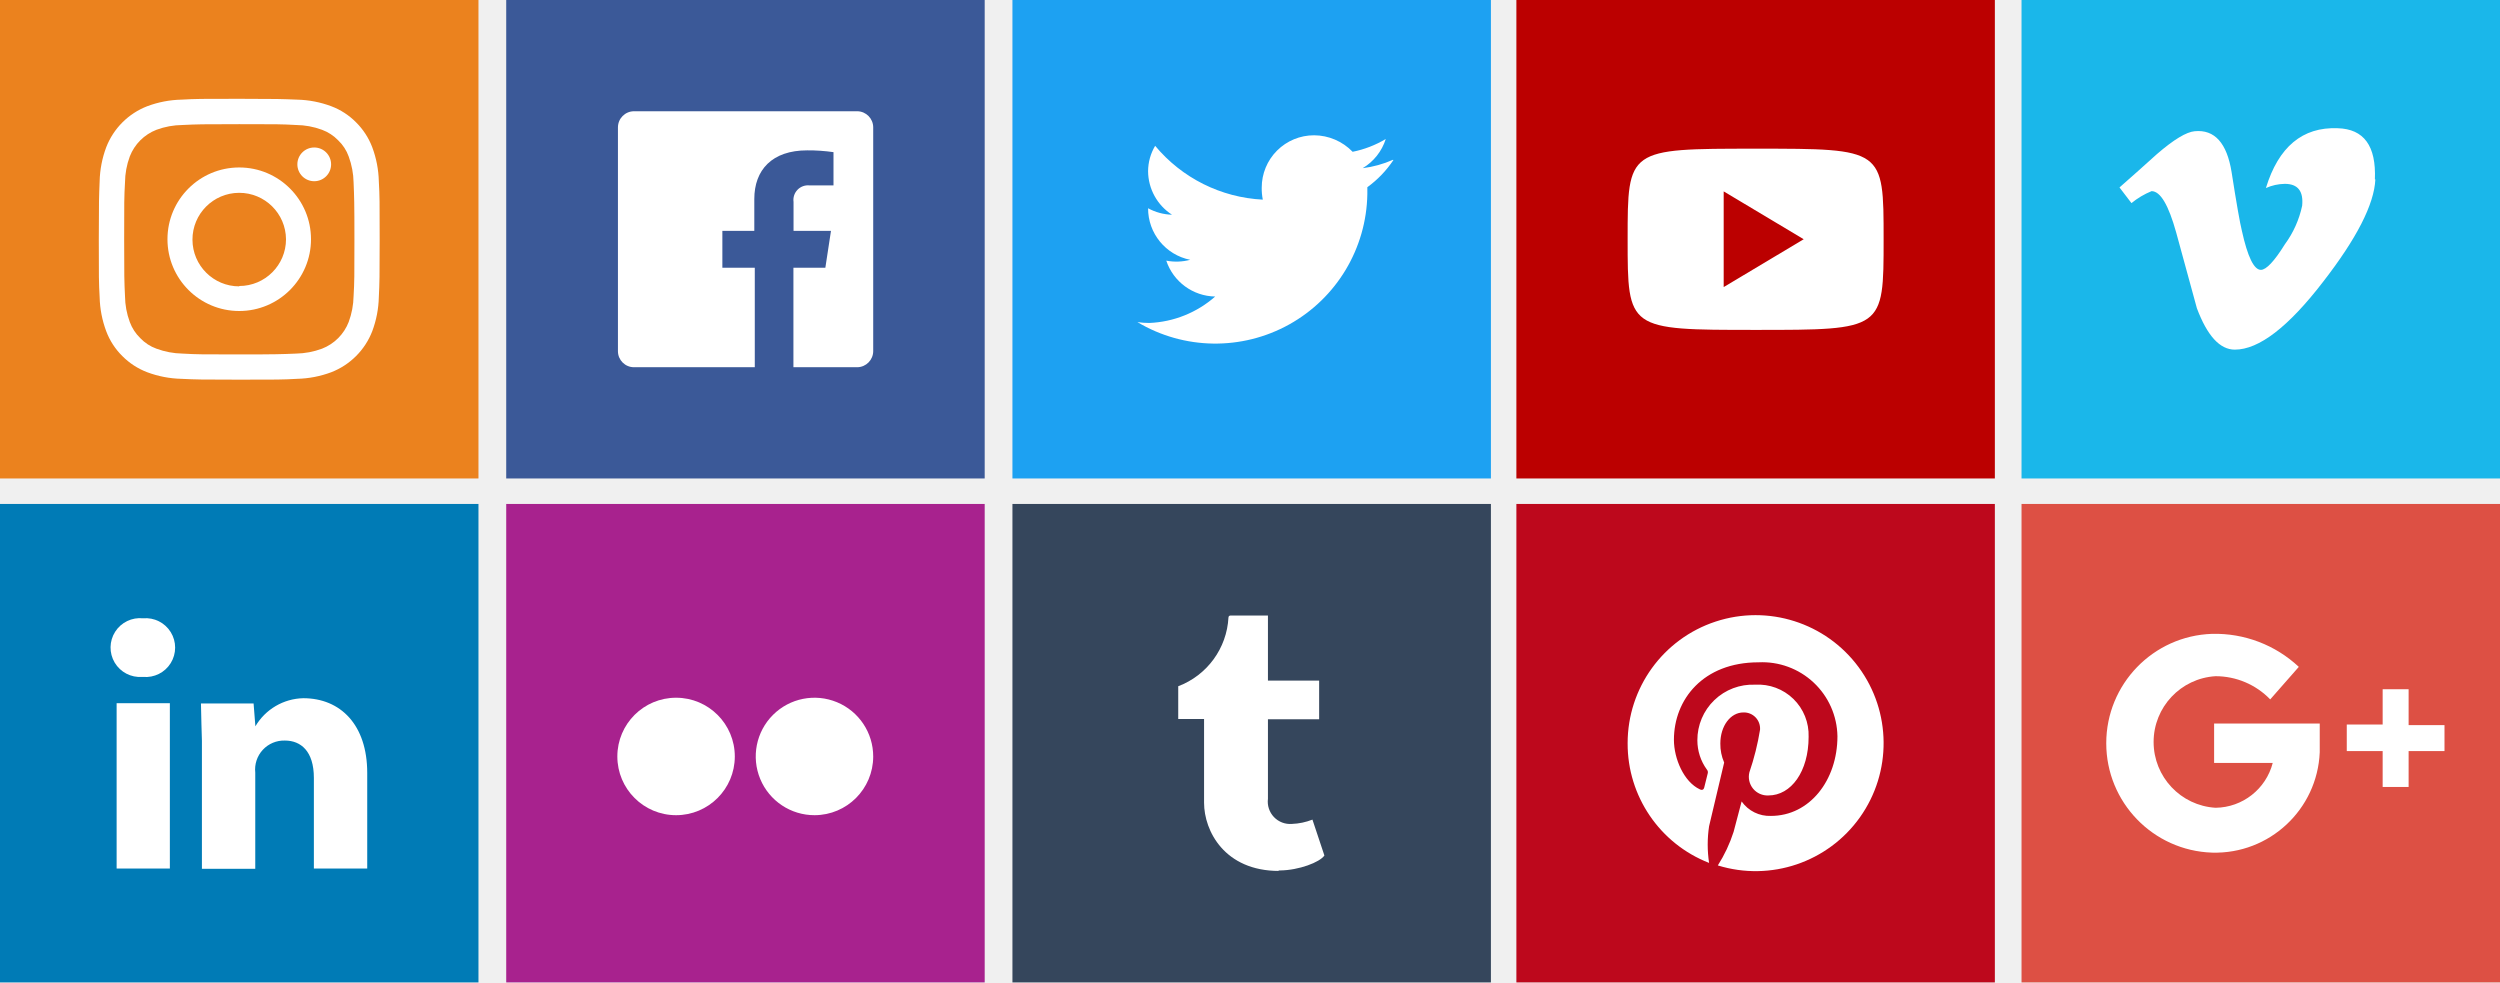
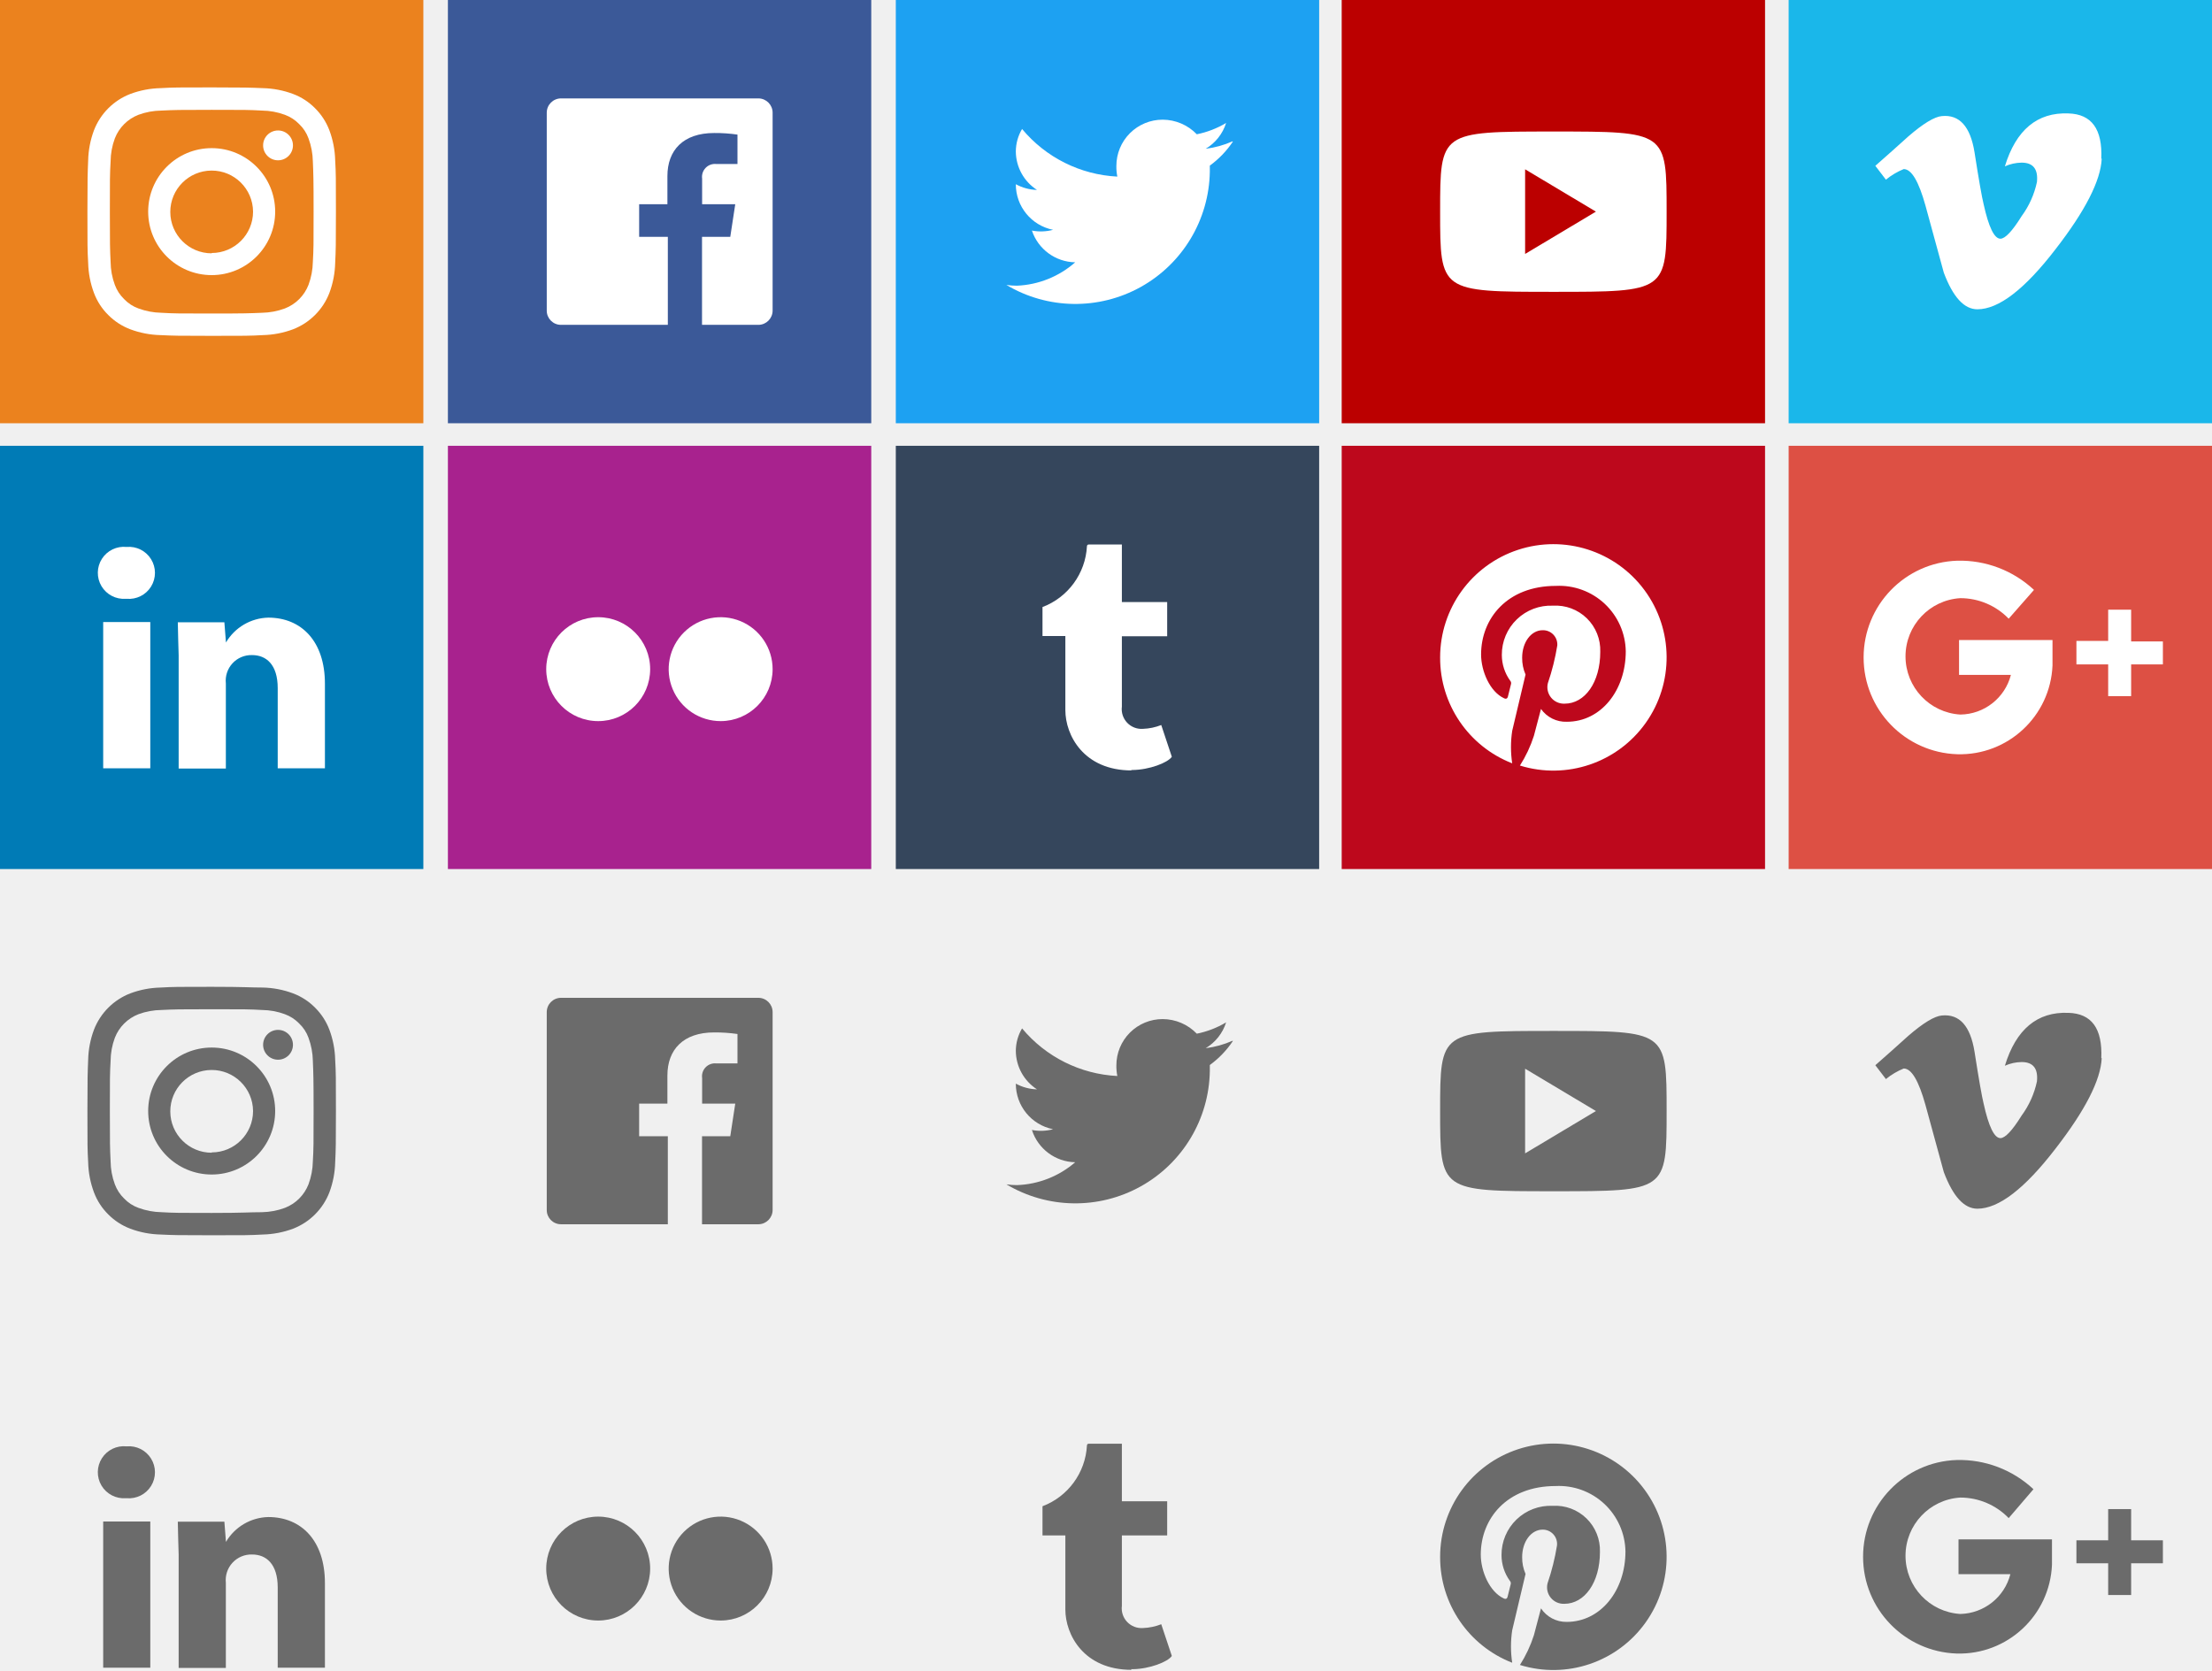
- <svg xmlns="http://www.w3.org/2000/svg" data-name="color bg copy" width="209" height="82.14" style="">
+ <svg xmlns="http://www.w3.org/2000/svg" data-name="color bg copy" width="209" height="157.84" style="">
  <rect id="backgroundrect" width="100%" height="100%" x="0" y="0" fill="none" stroke="none" />
  <defs>
-     <style>.cls-1{fill:#eb821e;}.cls-2{fill:#fff;}.cls-3{fill:#3b5998;}.cls-4{fill:#1da1f2;}.cls-5{fill:#b00;}.cls-6{fill:#007bb6;}.cls-7{fill:#dd5044;}.cls-8{isolation:isolate;}.cls-9{fill:#35465c;}.cls-10{fill:#bd081c;}.cls-11{fill:#1ab7ea;}.cls-12{fill:#a8228e;}</style>
+     <style>.cls-1{fill:#eb821e;}.cls-2{fill:#fff;}.cls-3{fill:#3b5998;}.cls-4{fill:#1da1f2;}.cls-5{fill:#b00;}.cls-6{fill:#007bb6;}.cls-7{fill:#dd5044;}.cls-8{isolation:isolate;}.cls-9{fill:#35465c;}.cls-10{fill:#bd081c;}.cls-11{fill:#1ab7ea;}.cls-12{fill:#a8228e;}.cls-13{fill:#6b6b6b;}</style>
  </defs>
  <g class="currentLayer" style="">
    <rect class="cls-1" width="40" height="40" id="svg_1" />
    <path class="cls-2" d="M20,14 a6,6 0 1 0 6,6 A6,6 0 0 0 20,14 zm0,9.94 A3.91,3.91 0 1 1 23.91,20 A3.91,3.91 0 0 1 20,23.91 z" id="svg_2" />
    <circle class="cls-2" cx="26.27" cy="13.74" r="1.41" id="svg_3" />
    <rect class="cls-3" x="42.32" width="40" height="40" id="svg_6" />
    <path id="svg_4" data-name="svg 4" class="cls-2" d="M73,10.64 A1.35,1.35 0 0 0 71.68,9.3 H53 a1.35,1.35 0 0 0 -1.34,1.34 V29.37 A1.34,1.34 0 0 0 53,30.7 h10.1 V22.38 H60.39 V19.3 h2.67 V16.64 c0,-2.44 1.49,-4.07 4.42,-4.07 a14.79,14.79 0 0 1 2.2,0.15 V15.5 h-2 a1.22,1.22 0 0 0 -1.34,1.38 V19.3 h3.13 L69,22.38 H66.33 V30.7 h5.35 A1.35,1.35 0 0 0 73,29.36 V10.64 z" />
    <rect class="cls-4" x="84.64" width="40" height="40" id="svg_7" />
    <path id="twitter" class="cls-2" d="M116.45,13.36 a9,9 0 0 1 -2.53,0.7 a4.38,4.38 0 0 0 1.93,-2.44 a8.77,8.77 0 0 1 -2.77,1.07 a4.5,4.5 0 0 0 -3.22,-1.38 a4.37,4.37 0 0 0 -4.38,4.38 a4.75,4.75 0 0 0 0.09,1 a12.52,12.52 0 0 1 -9,-4.5 a4.19,4.19 0 0 0 -0.59,2.13 a4.36,4.36 0 0 0 2,3.63 a4.4,4.4 0 0 1 -2,-0.54 v0 a4.38,4.38 0 0 0 3.52,4.31 a4.47,4.47 0 0 1 -2,0.07 a4.39,4.39 0 0 0 4.09,3 A8.89,8.89 0 0 1 96.09,27 a7.17,7.17 0 0 1 -1,-0.07 a12.71,12.71 0 0 0 19.22,-10.7 v-0.58 a8.9,8.9 0 0 0 2.18,-2.27 z" />
    <rect class="cls-5" x="126.77" width="40" height="40" id="svg_8" />
    <path id="youtube" class="cls-2" d="M146.77,12.43 c-10.7,0 -10.7,0 -10.7,7.57 s0,7.58 10.7,7.58 s10.7,0 10.7,-7.58 S157.47,12.43 146.77,12.43 zM144.1,24 V16 l6.69,4 l-6.69,4 z" />
    <rect class="cls-6" y="42.13" width="40" height="40" id="svg_9" />
    <path id="svg_5" data-name="svg 5" class="cls-2" d="M9.75,58.79 V72.61 H14.2 V58.79 zm11.59,5.8 a2.42,2.42 0 0 1 2.48,-2.68 c1.33,0 2.42,0.89 2.42,3.12 v7.58 H30.7 v-8 c0,-4 -2.22,-6.24 -5.35,-6.24 a4.77,4.77 0 0 0 -4,2.35 l-0.15,-1.91 H16.8 c0,0.47 0.08,3.12 0.08,3.12 v10.7 h4.46 v-8 zm-9.38,-8 a2.46,2.46 0 1 0 0,-4.9 a2.46,2.46 0 1 0 -0.08,4.9 z" />
    <rect class="cls-7" x="169" y="42.13" width="40" height="40" id="svg_10" />
    <path class="cls-2" d="M189.79,58.47 a6.35,6.35 0 0 0 -4.57,-1.94 a5.51,5.51 0 0 0 0,11 A5,5 0 0 0 190,63.78 h-4.9 V60.49 h8.83 v2.4 a8.76,8.76 0 0 1 -9,8.39 a9.15,9.15 0 0 1 0,-18.29 a10.23,10.23 0 0 1 7.25,2.76 z" id="svg_11" />
    <g class="cls-8" id="svg_12">
      <path class="cls-2" d="M199.19,57.62 h2.17 v3 h3 v2.17 h-3 v3 h-2.17 v-3 h-3 V60.57 h3 z" id="svg_13" />
    </g>
    <rect class="cls-9" x="84.64" y="42.13" width="40" height="40" id="svg_14" />
    <path class="cls-2" d="M106.92,72.81 c-4.54,0 -6.26,-3.34 -6.26,-5.7 v-7 H98.5 V57.37 a6.52,6.52 0 0 0 4.2,-5.75 a0.16,0.16 0 0 1 0.16,-0.16 H106 V56.9 h4.28 v3.23 H106 v6.65 a1.87,1.87 0 0 0 2,2.1 H108 a5.19,5.19 0 0 0 1.72,-0.36 l1,3 c-0.39,0.57 -2.13,1.23 -3.7,1.25 h-0.16 " id="svg_15" />
    <rect class="cls-10" x="126.77" y="42.13" width="40" height="40" id="svg_16" />
    <path class="cls-2" d="M136.07,62.14 a10.69,10.69 0 0 0 6.81,10 a10.22,10.22 0 0 1 0,-3.07 c0.2,-0.83 1.26,-5.32 1.26,-5.32 a3.86,3.86 0 0 1 -0.32,-1.59 c0,-1.48 0.86,-2.6 1.93,-2.6 A1.35,1.35 0 0 1 147.14,61 a21.66,21.66 0 0 1 -0.89,3.56 a1.56,1.56 0 0 0 1.59,1.94 c1.9,0 3.36,-2 3.36,-4.9 a4.22,4.22 0 0 0 -4.47,-4.36 a4.63,4.63 0 0 0 -4.83,4.65 a4.15,4.15 0 0 0 0.79,2.44 a0.34,0.34 0 0 1 0.08,0.31 c-0.08,0.33 -0.26,1.06 -0.3,1.21 s-0.16,0.24 -0.36,0.14 c-1.34,-0.62 -2.17,-2.57 -2.17,-4.14 c0,-3.38 2.45,-6.48 7.07,-6.48 a6.29,6.29 0 0 1 6.6,6.18 c0,3.69 -2.33,6.66 -5.56,6.66 A2.86,2.86 0 0 1 145.6,67 s-0.53,2 -0.67,2.54 a12.14,12.14 0 0 1 -1.32,2.81 a10.7,10.7 0 1 0 -7.54,-10.22 z" id="svg_17" />
    <rect class="cls-11" x="169" width="40" height="40" id="svg_18" />
    <path class="cls-2" d="M198.58,15 q-0.15,3.12 -4.37,8.56 q-4.36,5.67 -7.38,5.67 q-1.87,0 -3.17,-3.46 l-1.73,-6.33 c-0.64,-2.3 -1.32,-3.46 -2.06,-3.46 a6.58,6.58 0 0 0 -1.68,1 l-1,-1.31 c1.05,-0.92 2.09,-1.85 3.12,-2.78 c1.41,-1.22 2.47,-1.86 3.17,-1.92 c1.67,-0.16 2.69,1 3.08,3.41 c0.41,2.63 0.7,4.27 0.86,4.91 q0.72,3.27 1.59,3.27 c0.44,0 1.12,-0.71 2,-2.13 a8.4,8.4 0 0 0 1.45,-3.23 c0.12,-1.22 -0.36,-1.83 -1.45,-1.83 a4,4 0 0 0 -1.58,0.35 c1.05,-3.44 3.06,-5.12 6,-5 c2.2,0.06 3.23,1.49 3.11,4.28 " id="svg_19" />
    <rect class="cls-12" x="42.32" y="42.13" width="40" height="40" id="svg_20" />
    <path class="cls-2" d="M61.43,63.25 a4.91,4.91 0 1 0 -4.91,4.9 A4.91,4.91 0 0 0 61.43,63.25 z" id="svg_21" />
    <path class="cls-2" d="M73,63.25 a4.91,4.91 0 1 0 -4.9,4.9 A4.91,4.91 0 0 0 73,63.25 z" id="svg_22" />
    <path class="cls-2" d="M20,10.38 c3.14,0 3.51,0 4.75,0.07 a6.42,6.42 0 0 1 2.17,0.4 a3.59,3.59 0 0 1 1.35,0.88 a3.48,3.48 0 0 1 0.88,1.35 a6.63,6.63 0 0 1 0.41,2.18 c0.05,1.24 0.07,1.61 0.07,4.74 s0,3.51 -0.07,4.75 a6.61,6.61 0 0 1 -0.41,2.17 a3.91,3.91 0 0 1 -2.23,2.23 a6.61,6.61 0 0 1 -2.17,0.41 c-1.24,0.05 -1.61,0.07 -4.75,0.07 s-3.5,0 -4.74,-0.07 a6.63,6.63 0 0 1 -2.18,-0.41 a3.48,3.48 0 0 1 -1.35,-0.88 a3.59,3.59 0 0 1 -0.88,-1.35 a6.42,6.42 0 0 1 -0.4,-2.17 c-0.06,-1.24 -0.07,-1.61 -0.07,-4.75 s0,-3.5 0.07,-4.74 a6.44,6.44 0 0 1 0.4,-2.18 a3.91,3.91 0 0 1 2.23,-2.23 a6.44,6.44 0 0 1 2.18,-0.4 c1.24,-0.06 1.61,-0.07 4.74,-0.07 m0,-2.12 c-3.19,0 -3.59,0 -4.84,0.07 a8.7,8.7 0 0 0 -2.85,0.55 a6,6 0 0 0 -3.43,3.43 a8.7,8.7 0 0 0 -0.55,2.85 c-0.05,1.25 -0.07,1.65 -0.07,4.84 s0,3.59 0.07,4.84 a8.7,8.7 0 0 0 0.55,2.85 a5.77,5.77 0 0 0 1.35,2.08 a5.86,5.86 0 0 0 2.08,1.35 a8.7,8.7 0 0 0 2.85,0.55 c1.25,0.06 1.65,0.07 4.84,0.07 s3.59,0 4.84,-0.07 a8.7,8.7 0 0 0 2.85,-0.55 a6,6 0 0 0 3.43,-3.43 a8.7,8.7 0 0 0 0.55,-2.85 c0.06,-1.25 0.07,-1.65 0.07,-4.84 s0,-3.59 -0.07,-4.84 a8.7,8.7 0 0 0 -0.55,-2.85 a5.86,5.86 0 0 0 -1.35,-2.08 a5.77,5.77 0 0 0 -2.08,-1.35 a8.7,8.7 0 0 0 -2.85,-0.55 c-1.25,-0.05 -1.65,-0.07 -4.84,-0.07 z" id="svg_23" />
+     <path class="cls-13" d="M20,99 a6,6 0 1 0 6,6 A6,6 0 0 0 20,99 zm0,9.94 A3.91,3.91 0 1 1 23.91,105 A3.91,3.91 0 0 1 20,108.91 z" id="svg_24" />
+     <circle class="cls-13" cx="26.27" cy="98.74" r="1.41" id="svg_25" />
+     <path id="svg_4-2" data-name="svg 4" class="cls-13" d="M73,95.64 a1.35,1.35 0 0 0 -1.34,-1.34 H53 a1.35,1.35 0 0 0 -1.34,1.34 v18.73 A1.34,1.34 0 0 0 53,115.7 h10.1 v-8.32 H60.39 V104.3 h2.67 v-2.66 c0,-2.44 1.49,-4.07 4.42,-4.07 a14.79,14.79 0 0 1 2.2,0.15 v2.78 h-2 a1.22,1.22 0 0 0 -1.34,1.38 v2.42 h3.13 L69,107.38 H66.33 v8.32 h5.35 A1.35,1.35 0 0 0 73,114.36 V95.64 z" />
+     <path id="twitter-2" data-name="twitter" class="cls-13" d="M116.45,98.36 a9,9 0 0 1 -2.53,0.7 a4.38,4.38 0 0 0 1.93,-2.44 a8.77,8.77 0 0 1 -2.77,1.07 a4.5,4.5 0 0 0 -3.22,-1.38 a4.37,4.37 0 0 0 -4.38,4.38 a4.75,4.75 0 0 0 0.09,1 a12.52,12.52 0 0 1 -9,-4.5 a4.19,4.19 0 0 0 -0.59,2.13 a4.36,4.36 0 0 0 2,3.63 a4.4,4.4 0 0 1 -2,-0.54 v0 a4.38,4.38 0 0 0 3.52,4.31 a4.47,4.47 0 0 1 -2,0.07 a4.39,4.39 0 0 0 4.09,3.05 A8.89,8.89 0 0 1 96.09,112 a7.17,7.17 0 0 1 -1,-0.07 a12.71,12.71 0 0 0 19.22,-10.7 v-0.58 a8.9,8.9 0 0 0 2.18,-2.27 z" />
+     <path id="youtube-2" data-name="youtube" class="cls-13" d="M146.77,97.43 c-10.7,0 -10.7,0 -10.7,7.57 s0,7.58 10.7,7.58 s10.7,0 10.7,-7.58 S157.47,97.43 146.77,97.43 zM144.1,109 v-8 l6.69,4 l-6.69,4 z" />
+     <path id="svg_5-2" data-name="svg 5" class="cls-13" d="M9.75,143.79 v13.82 H14.2 V143.79 zm11.59,5.8 a2.42,2.42 0 0 1 2.48,-2.68 c1.33,0 2.42,0.89 2.42,3.12 v7.58 H30.7 v-8 c0,-4 -2.22,-6.24 -5.35,-6.24 a4.77,4.77 0 0 0 -4,2.35 l-0.15,-1.91 H16.8 c0,0.47 0.08,3.12 0.08,3.12 v10.7 h4.46 v-8 zm-9.38,-8 a2.46,2.46 0 1 0 0,-4.9 a2.46,2.46 0 1 0 -0.08,4.9 z" />
+     <path class="cls-13" d="M189.79,143.47 a6.35,6.35 0 0 0 -4.57,-1.94 a5.51,5.51 0 0 0 0,11 a5,5 0 0 0 4.73,-3.76 h-4.9 v-3.29 h8.83 v2.4 a8.76,8.76 0 0 1 -9,8.39 a9.15,9.15 0 0 1 0,-18.29 a10.23,10.23 0 0 1 7.25,2.76 z" id="svg_26" />
+     <g class="cls-8" id="svg_27">
+       <path class="cls-13" d="M199.19,142.62 h2.17 v2.95 h3 v2.17 h-3 v3 h-2.17 v-3 h-3 v-2.17 h3 z" id="svg_28" />
+     </g>
+     <path class="cls-13" d="M106.92,157.81 c-4.54,0 -6.26,-3.34 -6.26,-5.7 v-7 H98.5 v-2.76 a6.52,6.52 0 0 0 4.2,-5.75 a0.16,0.16 0 0 1 0.16,-0.16 H106 v5.44 h4.28 v3.23 H106 v6.65 a1.87,1.87 0 0 0 2,2.1 H108 a5.19,5.19 0 0 0 1.72,-0.36 l1,3 c-0.39,0.57 -2.13,1.23 -3.7,1.25 h-0.16 " id="svg_29" />
+     <path class="cls-13" d="M136.07,147.14 a10.69,10.69 0 0 0 6.81,10 a10.22,10.22 0 0 1 0,-3.07 c0.2,-0.83 1.26,-5.32 1.26,-5.32 a3.86,3.86 0 0 1 -0.32,-1.59 c0,-1.48 0.86,-2.6 1.93,-2.6 a1.35,1.35 0 0 1 1.36,1.51 a21.66,21.66 0 0 1 -0.89,3.56 a1.56,1.56 0 0 0 1.59,1.94 c1.9,0 3.36,-2 3.36,-4.9 a4.22,4.22 0 0 0 -4.47,-4.36 a4.63,4.63 0 0 0 -4.83,4.65 a4.15,4.15 0 0 0 0.79,2.44 a0.34,0.34 0 0 1 0.08,0.31 c-0.08,0.33 -0.26,1.06 -0.3,1.21 s-0.16,0.24 -0.36,0.14 c-1.34,-0.62 -2.17,-2.57 -2.17,-4.14 c0,-3.38 2.45,-6.48 7.07,-6.48 a6.29,6.29 0 0 1 6.6,6.18 c0,3.69 -2.33,6.66 -5.56,6.66 A2.86,2.86 0 0 1 145.6,152 s-0.53,2 -0.67,2.54 a12.14,12.14 0 0 1 -1.32,2.81 a10.7,10.7 0 1 0 -7.54,-10.22 z" id="svg_30" />
+     <path class="cls-13" d="M198.58,100 q-0.15,3.12 -4.37,8.56 q-4.36,5.67 -7.38,5.67 q-1.87,0 -3.17,-3.46 l-1.73,-6.33 c-0.64,-2.3 -1.32,-3.46 -2.06,-3.46 a6.58,6.58 0 0 0 -1.68,1 l-1,-1.31 c1.05,-0.92 2.09,-1.85 3.12,-2.78 c1.41,-1.22 2.47,-1.86 3.17,-1.92 c1.67,-0.16 2.69,1 3.08,3.41 c0.41,2.63 0.7,4.27 0.86,4.91 q0.72,3.27 1.59,3.27 c0.44,0 1.12,-0.71 2,-2.13 a8.4,8.4 0 0 0 1.45,-3.23 c0.12,-1.22 -0.36,-1.83 -1.45,-1.83 a4,4 0 0 0 -1.58,0.35 c1.05,-3.44 3.06,-5.12 6,-5 c2.2,0.06 3.23,1.49 3.11,4.28 " id="svg_31" />
+     <path class="cls-13" d="M61.43,148.25 a4.91,4.91 0 1 0 -4.91,4.9 A4.91,4.91 0 0 0 61.43,148.25 z" id="svg_32" />
+     <path class="cls-13" d="M73,148.25 a4.91,4.91 0 1 0 -4.9,4.9 A4.91,4.91 0 0 0 73,148.25 z" id="svg_33" />
+     <path class="cls-13" d="M20,95.38 c3.14,0 3.51,0 4.75,0.07 a6.42,6.42 0 0 1 2.17,0.4 a3.59,3.59 0 0 1 1.35,0.88 a3.48,3.48 0 0 1 0.88,1.35 a6.63,6.63 0 0 1 0.41,2.18 c0.05,1.24 0.07,1.61 0.07,4.74 s0,3.51 -0.07,4.75 a6.61,6.61 0 0 1 -0.41,2.17 a3.91,3.91 0 0 1 -2.23,2.23 a6.61,6.61 0 0 1 -2.17,0.41 c-1.24,0 -1.61,0.07 -4.75,0.07 s-3.5,0 -4.74,-0.07 a6.63,6.63 0 0 1 -2.18,-0.41 a3.48,3.48 0 0 1 -1.35,-0.88 a3.59,3.59 0 0 1 -0.88,-1.35 a6.42,6.42 0 0 1 -0.4,-2.17 c-0.06,-1.24 -0.07,-1.61 -0.07,-4.75 s0,-3.5 0.07,-4.74 a6.44,6.44 0 0 1 0.4,-2.18 a3.91,3.91 0 0 1 2.23,-2.23 a6.44,6.44 0 0 1 2.18,-0.4 c1.24,-0.06 1.61,-0.07 4.74,-0.07 m0,-2.12 c-3.19,0 -3.59,0 -4.84,0.07 a8.7,8.7 0 0 0 -2.85,0.55 a6,6 0 0 0 -3.43,3.43 a8.7,8.7 0 0 0 -0.55,2.85 c-0.05,1.25 -0.07,1.65 -0.07,4.84 s0,3.59 0.07,4.84 a8.7,8.7 0 0 0 0.55,2.85 a5.77,5.77 0 0 0 1.35,2.08 a5.86,5.86 0 0 0 2.08,1.35 a8.7,8.7 0 0 0 2.85,0.55 c1.25,0.06 1.65,0.07 4.84,0.07 s3.59,0 4.84,-0.07 a8.7,8.7 0 0 0 2.85,-0.55 a6,6 0 0 0 3.43,-3.43 a8.7,8.7 0 0 0 0.55,-2.85 c0.06,-1.25 0.07,-1.65 0.07,-4.84 s0,-3.59 -0.07,-4.84 a8.7,8.7 0 0 0 -0.55,-2.85 a5.86,5.86 0 0 0 -1.35,-2.08 a5.77,5.77 0 0 0 -2.08,-1.35 a8.7,8.7 0 0 0 -2.85,-0.55 c-1.25,0 -1.65,-0.07 -4.84,-0.07 z" id="svg_34" />
  </g>
</svg>
